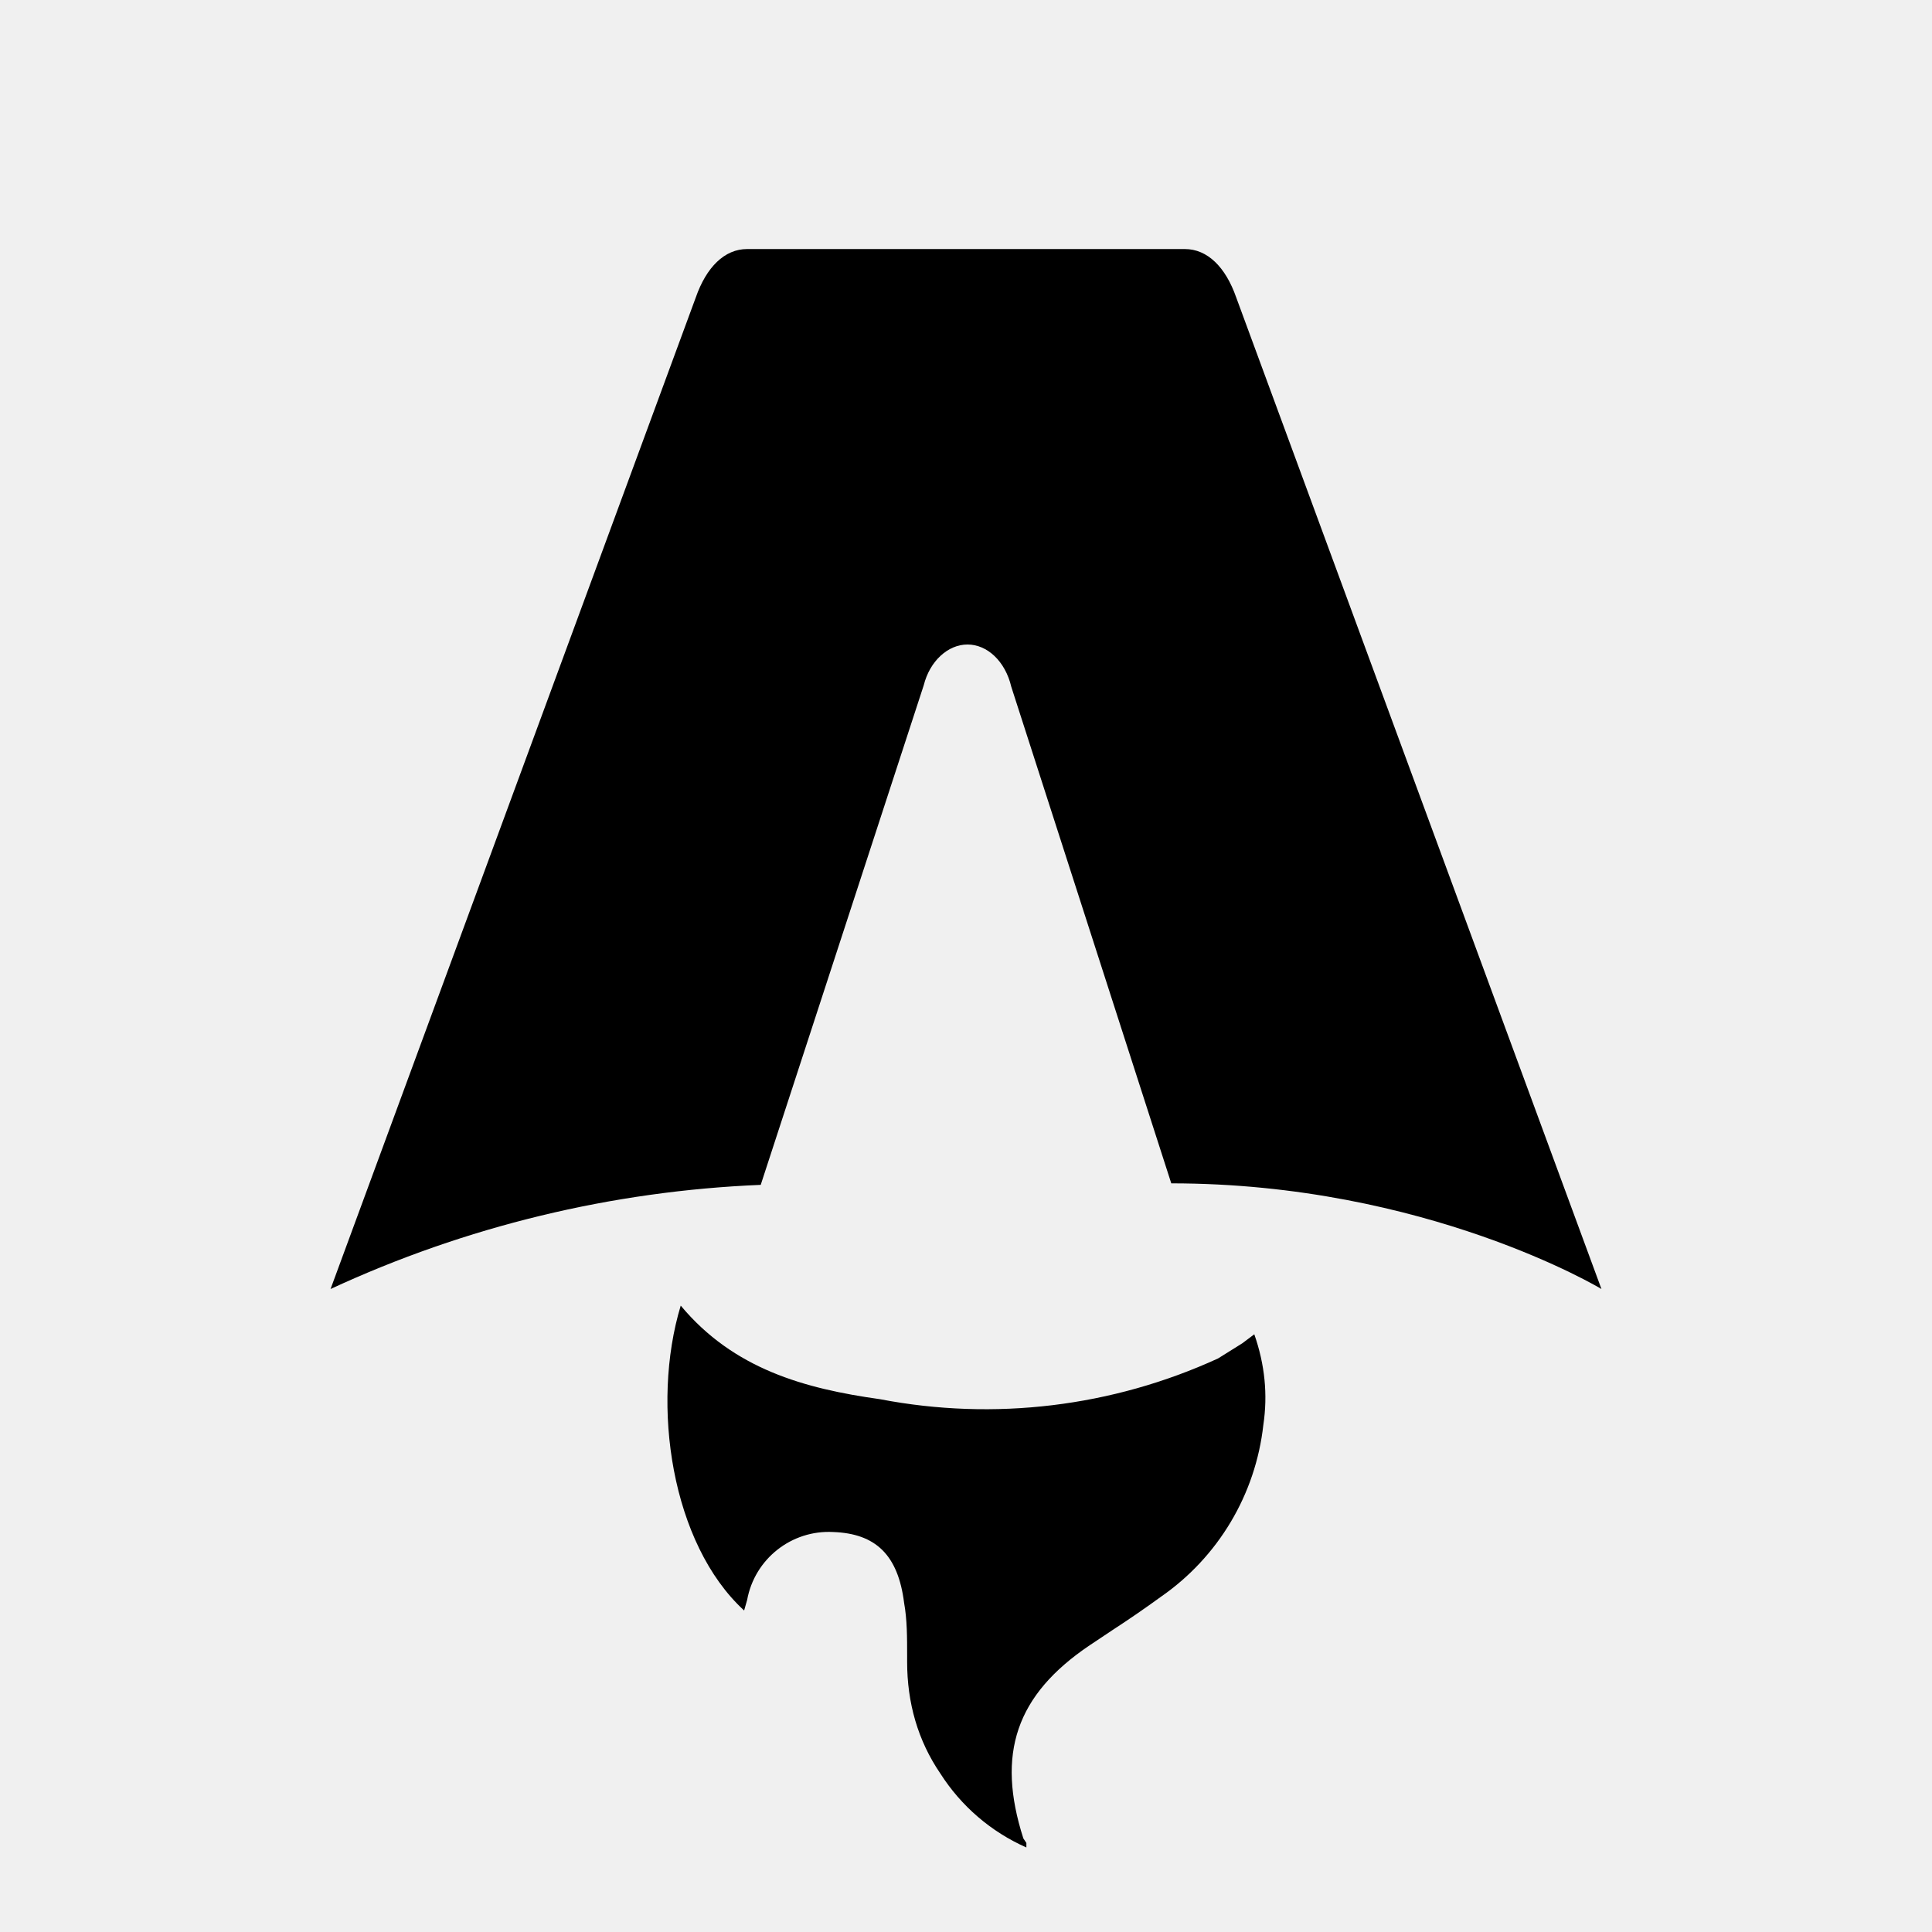
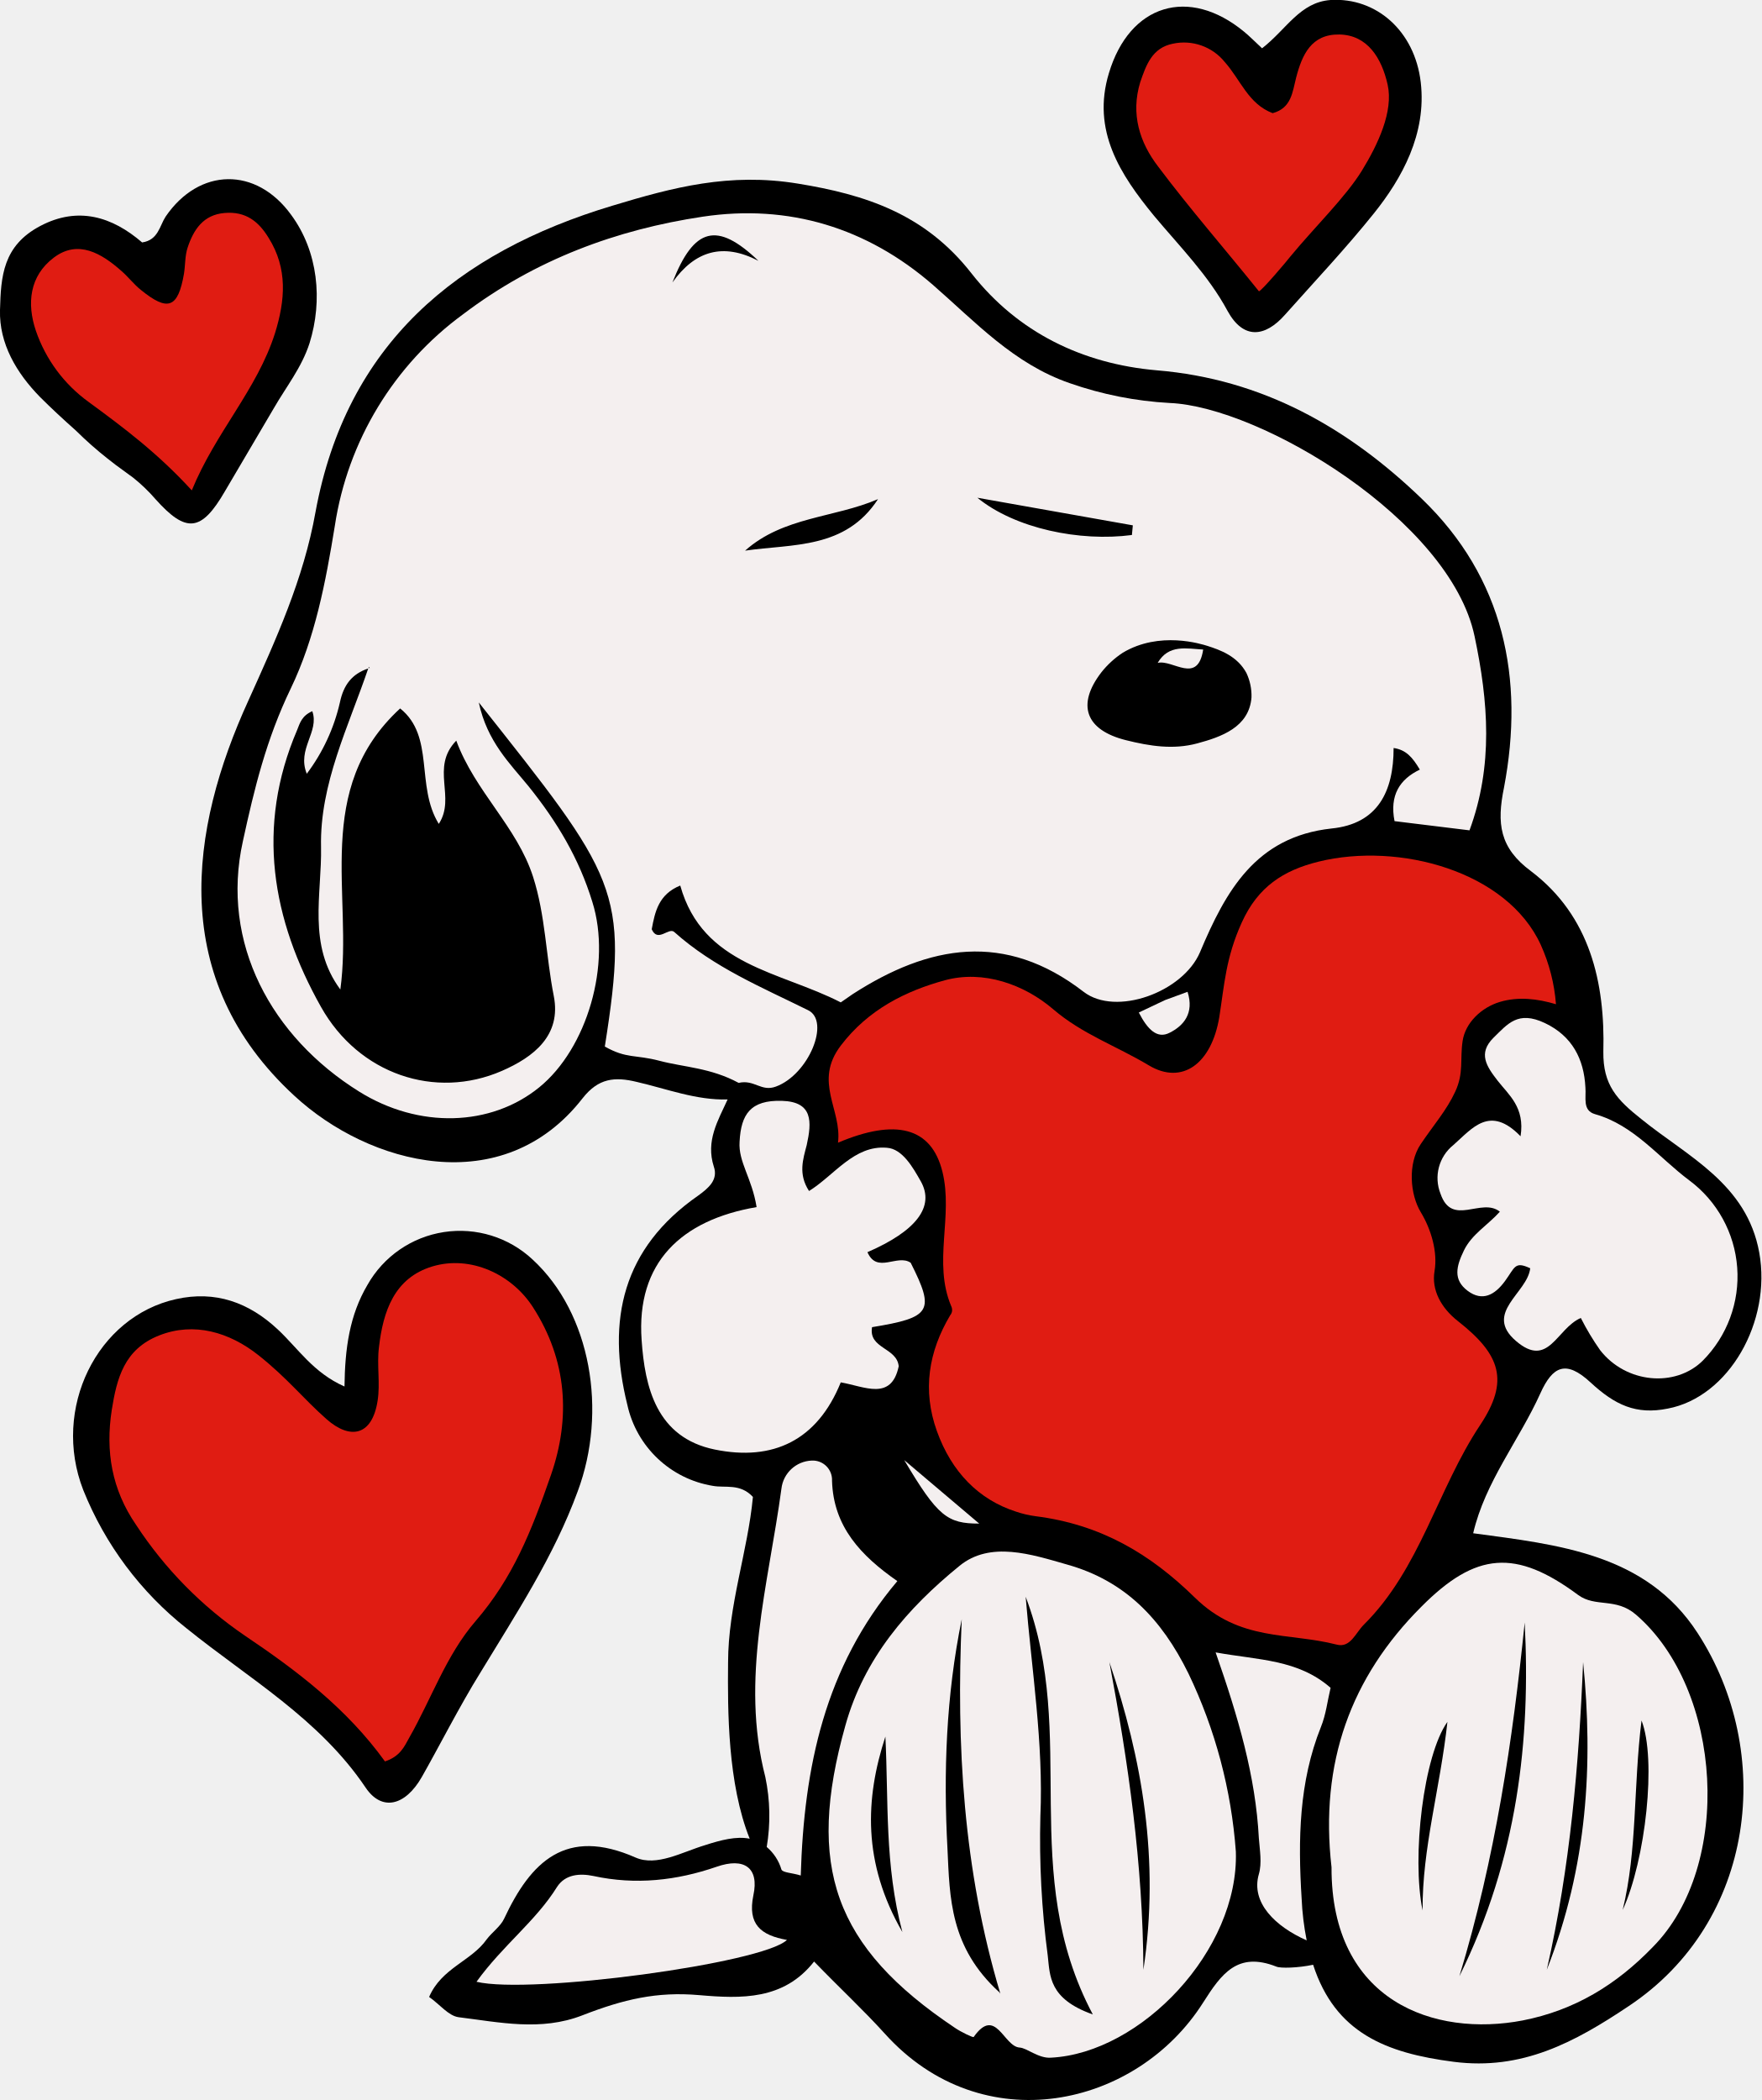
- <svg xmlns="http://www.w3.org/2000/svg" fill="none" viewBox="0 0 128 128">
-   <path d="M50.4 78.5a75.1 75.1 0 0 0-28.5 6.9l24.2-65.7c.7-2 1.9-3.2 3.4-3.2h29c1.5 0 2.7 1.2 3.4 3.2l24.2 65.7s-11.6-7-28.5-7L67 45.5c-.4-1.7-1.6-2.8-2.9-2.8-1.3 0-2.5 1.1-2.9 2.7L50.4 78.5Zm-1.1 28.2Zm-4.2-20.2c-2 6.6-.6 15.8 4.2 20.2a17.5 17.5 0 0 1 .2-.7 5.5 5.5 0 0 1 5.7-4.5c2.8.1 4.3 1.5 4.7 4.7.2 1.1.2 2.3.2 3.5v.4c0 2.7.7 5.2 2.2 7.4a13 13 0 0 0 5.7 4.9v-.3l-.2-.3c-1.8-5.6-.5-9.5 4.4-12.8l1.5-1a73 73 0 0 0 3.2-2.2 16 16 0 0 0 6.8-11.4c.3-2 .1-4-.6-6l-.8.6-1.6 1a37 37 0 0 1-22.4 2.7c-5-.7-9.7-2-13.2-6.2Z" />
-   <style>
-         path { fill: #000; }
-         @media (prefers-color-scheme: dark) {
-             path { fill: #FFF; }
-         }
-     </style>
+ <svg xmlns="http://www.w3.org/2000/svg" width="383" height="456.5" viewBox="0 0 383 456.5">
+   <g id="katman_2" data-name="katman 2">
+     <g id="katman_1-2" data-name="katman 1">
+       <g>
+         <path d="M320.3,333.3c2.6-11.2,10-20.2,14.6-30.4,2.7-6,5.6-7.3,10.9-2.4s9.9,7.1,16.8,5.7c13.3-2.5,22.6-18.9,19.9-33.9s-15.6-20.9-25.6-29c-5.3-4.2-8.4-7.4-8.3-14.7.4-15-2.9-29.5-15.7-39.2-6.9-5.1-7.5-10.4-5.9-18.2,4.5-23.7,0-45.6-17.9-62.8-16-15.4-34.6-26-57.6-27.9-16.1-1.4-30.2-8.2-40.3-21.1s-23-17.1-37.8-19.5-27,.8-40.2,4.8c-34,10.2-57.9,30.2-64.6,66.6C66,125.9,60,139,54,152.3c-12.8,28-17.6,60.5,10,85.9,16.2,15,45.3,22.9,62.7.5,3.4-4.3,6.9-4.7,11.8-3.5,6.5,1.5,12.9,4,19.7,3.8-2.1,4.6-4.8,9-3,14.6,1,2.9-1.2,4.7-3.4,6.3-16.4,11.4-20,27-15.4,45.5A22.8,22.8,0,0,0,155,323c2.7.5,5.9-.6,8.7,2.4-1.1,11.8-5.4,23.6-5.4,36-.1,10.5-.1,26.3,4.7,38.3-2.9-.6-6.3.3-9.7,1.4-5,1.5-10.5,4.7-15.1,2.7-15.2-6.7-22.8.9-28.6,13.3-.8,1.7-2.6,2.9-3.8,4.5-3.3,4.7-9.8,6.2-12.5,12.5,2.3,1.6,4.2,4.1,6.4,4.4,8.9,1.1,17.9,3.1,26.9-.4s16.2-5.2,25.4-4.4,18.4,1.1,25-7.3c5.4,5.6,10.7,10.5,15.4,15.7,21.2,23.5,54.7,16.1,69.2-6.8,4-6.3,7.5-11.1,15.9-7.8.9.4,4.7.3,8-.4,4.8,14.8,15.8,19.2,30.6,21.1s26.2-4.2,38-12.1c27.7-18.4,31.8-55.2,15-81.1C357.9,337.7,338.8,335.8,320.3,333.3Z" />
+         <g>
+           <path d="M125.6,324.2c6.5-17.4,2.9-38.7-9.8-50.4a23.1,23.1,0,0,0-35.9,5.5c-3.9,6.6-4.9,13.8-5,22.1-6.8-3-10.1-8.3-14.5-12.4-6.3-5.9-13.6-8.5-22.1-6.6-17.2,3.8-27.1,23.8-20.2,41.5A72.8,72.8,0,0,0,40.6,354c13.5,10.9,28.8,19.6,38.9,34.6,3.5,5.2,8.6,4,12.2-2.3s8.2-15.4,12.8-22.8C112.2,350.8,120.4,338.4,125.6,324.2Z" />
+           <path d="M266.9,67.6c3.4,6.2,8.1,5.8,12.5.8,6.5-7.3,13.2-14.4,19.3-22s11.5-17.3,10.2-28.5S299.2-.6,289.3,0c-6.7.5-9.5,6.3-14.9,10.5-1.6-1.5-2.7-2.6-3.9-3.6-12-9.9-24.9-6-29.4,9-3.8,12.5,2.5,22.1,9.8,31C256.5,53.6,262.7,59.8,266.9,67.6Z" />
+           <path d="M23.4,99.7l1.8,1.4,3.7,2.7a36.3,36.3,0,0,1,4.9,4.7c6.7,7.5,10,7.1,15.1-1.7l10.6-18c2.7-4.7,6.1-8.9,7.8-14.2,2.9-9.3,1.9-19.9-4-27.9-7.6-10.5-20-10.3-27.3.4-1.3,2-1.6,5.1-5.1,5.6C24.4,47.1,17,44.8,8.8,49.1S.2,60.1,0,67.4,3.6,81.1,8.7,86.3c2.5,2.5,5.1,4.9,7.8,7.3A81.2,81.2,0,0,0,23.4,99.7Z" />
+           <g>
+             <path d="M324.7,225.6c-3.4,3.4-1.5,6.2.9,9.3s6,5.8,5,12.1c-6.7-6.9-10.5-1.7-14.6,1.9a9.2,9.2,0,0,0-2.8,10.6c2.5,7.3,8.9.7,12.9,3.9-2.6,2.9-6.1,4.9-7.8,8.4s-2.4,6.4.8,8.8,5.9.9,8.1-2.1,2.1-4.4,5.5-2.8c-.6,5.4-10.2,9.7-3.1,15.8s8.8-2.7,14.1-5a56.3,56.3,0,0,0,4.2,7c5.6,7.2,16.3,8.2,22.3,2.3a26,26,0,0,0-2.9-39.2c-6.7-5-12-12-20.5-14.4-2.8-.8-1.9-3.6-2.1-5.8-.3-6.2-2.9-11.2-8.8-14S327.8,222.6,324.7,225.6Z" style="fill: #f4efef" />
+             <path d="M128.8,196.1c-2.9-9.5-7.7-17.5-13.9-25.2-4-4.9-9-9.7-10.8-18.2,30,37.9,32.8,40.7,27.4,74.8,4.8,2.7,6.6,1.7,11.9,3.1s11.1,1.5,17.2,4.8c3.4-.8,4.9,2,8.1.8,7.1-2.6,11.9-14.2,7-16.6-10.1-5-20.5-9.3-29.1-17-1.2-1.1-3.6,2.4-4.9-.6.7-3.8,1.5-7.6,6.2-9.5,4.9,17.5,21.7,18.6,34.9,25.4l2.6-1.8c16.6-10.7,33.1-13.7,50.2-.5,7,5.4,21.6.1,25.3-8.6,5.6-13.3,12.1-25.1,28.6-26.9,10.1-1,13.5-8.1,13.5-17.5,2.7.4,4.1,2,5.7,4.7-4.4,2.1-6.6,5.6-5.5,11.2l16.3,2c5.2-14.1,4.1-28,1.1-42.2-5.3-25.2-46.5-49.9-66.3-50.7a78.8,78.8,0,0,1-21.7-4.3c-12.2-4.2-20.5-13.3-29.8-21.4-14.3-12.4-31.3-17.6-50-14.8s-36.4,9.3-52.1,21.2a70,70,0,0,0-27.9,46c-2,12.3-4.3,24.4-9.6,35.4s-7.9,21.7-10.4,33.2C47.9,205,59,225.4,78.1,237.3c13,8.1,28.6,7.6,39.1-.9S133,209.5,128.8,196.1Zm133.7-55.7c2.8.9,6.5,2.2,8.5,5.9a11.6,11.6,0,0,1,1.1,5.3c-.5,6.5-6.6,8.6-11.8,10s-10.3.6-15.5-.7c-8.8-2.2-10.8-7.7-5.3-14.8a19.9,19.9,0,0,1,4.6-4.2C252.1,137.1,261.2,140,262.5,140.4Zm-16.2-26.2-.2,2.1c-11.3,1.5-25.4-1.4-33.6-8.1ZM162,119.7c8.3-7.4,19.4-7.1,28.9-11.2C183.8,119.4,172.4,118.2,162,119.7Zm2.9-63c-7.7-4-13.8-2.2-18.7,4.7C150.9,49.4,155.9,48.1,164.9,56.7ZM109.1,232.8c-14.5,6.3-31.1.7-39.3-13.9-10.7-19-14.2-39.2-5.2-60.2.6-1.5,1-3.1,3.3-4.1,1.6,4.5-3.4,8.2-1.2,13.6a40.9,40.9,0,0,0,7.2-15.5c.8-3.8,2.6-6.2,6.2-7.4a.4.4,0,0,1,.1-.3l.2.2h-.3c-4.3,12.7-10.6,25.2-10.3,38.9.2,10.3-3,21.3,4.2,31,2.8-20.6-6.1-43.5,13-61.1,7.6,6.1,3.3,16.8,8.4,25.1,3.8-5.8-1.9-12.2,3.8-18.1,4.1,11.1,13.2,18.7,16.7,29.6,2.7,8.4,2.8,17.3,4.5,25.9S116,229.8,109.1,232.8Z" style="fill: #f4efef" />
+             <path d="M163.8,412c1.3-6-2-8.3-8-6.2-8.7,3-17.6,4-26.8,2-2.9-.6-6.1-.4-7.9,2.4-4.6,7.4-11.8,12.7-17.5,20.6,11.7,2.8,62.3-4,67.5-9.1C165.4,420.7,162.5,418.3,163.8,412Z" style="fill: #f4efef" />
+             <path d="M254.3,224.5c3-1.5,5.4-4.2,3.9-8.9l-4.9,1.8-5.7,2.7C249.5,223.8,251.6,225.9,254.3,224.5Z" style="fill: #f4efef" />
+             <path d="M261.6,141.2c-3.6-.2-7.5-1.2-9.9,2.9C255,143.3,260.4,148.9,261.6,141.2Z" style="fill: #f4efef" />
+             <path d="M286.7,187.3c-7.7,1.9-13.2,5.5-16.7,13.2s-3.8,13.6-4.9,20.6c-1.7,10.2-8.1,14.8-15.3,10.5s-14.5-6.8-20.8-12.2-15.2-8.6-23.6-6.3-16.6,6.3-22.6,14.2.3,13.9-.6,21.1c12.5-5.3,20.3-3.4,22.7,6.3s-2.1,19.7,1.9,29.2a2,2,0,0,1,.2,1.1,1.8,1.8,0,0,1-.4.9c-4.7,7.9-6.1,16.3-2.9,25.2s9.1,14.9,17.2,17.5a22.3,22.3,0,0,0,4.3,1c14.1,1.8,24.8,8.1,34.6,17.7s20.3,7.5,30.8,10.2c3,.8,4.1-2.5,5.9-4.3,12.3-12.2,16-29.4,25.3-43.4,6.4-9.6,4.5-15.3-4.8-22.6-3.7-2.9-5.8-6.8-5.1-10.9s-.7-9-3-12.8-2.9-10.5,0-14.8,5.6-7.3,7.5-11.4,1-7,1.6-11,4.1-7.3,8.1-8.5,8.2-.7,12.2.5a38.4,38.4,0,0,0-3.3-12.9C327.7,189.4,304.2,183,286.7,187.3Z" style="fill: #e01c12" />
+             <path d="M212.9,331.2l-16.3-13.8C203.9,329.7,206,331.2,212.9,331.2Z" style="fill: #f4efef" />
+             <path d="M180.9,321.9a4.2,4.2,0,0,0-4.4-4.4,6.9,6.9,0,0,0-6.6,6.1c-2.8,20.8-9,41.4-3.5,62.7a40.9,40.9,0,0,1,.3,15.2,10.2,10.2,0,0,1,3.2,4.9c.3.7,2.3.7,4.2,1.3.7-23.5,5.2-45.3,21-64C187.2,338.2,181.2,331.9,180.9,321.9Z" style="fill: #f4efef" />
+             <path d="M198,274.5c-2.9-2-7.3,2.5-9.4-2.3,10.6-4.6,14.7-9.9,11.6-15.4-1.7-3-4-7.1-7.4-7.3-7.1-.6-11.4,6-16.9,9.4-2.4-3.7-1.3-6.9-.5-10,1.1-5,1.4-9.4-5.4-9.6s-8.9,2.9-9.2,8.9c-.3,4.4,2.7,7.9,3.7,14.2-16.4,2.8-26.2,12.1-25,28.9.7,10.2,3.2,21.2,15.9,23.8s22.3-2,27.4-14.6c5.2.9,11,4.1,12.6-3.5-.4-4.1-6.6-3.8-5.8-8.5C202.5,286.4,203.3,285,198,274.5Z" style="fill: #f4efef" />
+             <path d="M232,340.1c-7.7-2.2-16.7-5.2-23.4.3-11.3,9.2-20.7,20-24.8,34.7-8.6,30.6-2.5,48.1,23.8,65.7,1.3.9,4,2.2,4.1,2,4.8-6.8,6.5,2.1,10,2.3,1.6.1,4.1,2.4,6.8,2.2,19.6-1,40.9-23.4,40.2-44.8a107.5,107.5,0,0,0-10.3-38.7C252.5,351.8,244.5,343.6,232,340.1Zm-39.5,37.4c.7,14-.2,27.9,3.7,42.5C187.5,404.9,188.1,391,192.5,377.5Zm24.8,55.6c-10.8-9.8-10.8-20.6-11.3-31.2-.9-16.6-.3-33.3,3.1-49.9-1.2,27.2.3,54.4,8.4,81.4Zm10.5-8a192.4,192.4,0,0,1-1.6-30.3c.7-15.8-1.9-31.8-3.2-47.7,11.5,30.2-1.8,59.9,14.6,90.8C228,434.5,228.3,429.5,227.8,425.1Zm20.8,3.1c-.1-23-3.3-45.1-7.4-66.9C248.3,382.3,252.2,404.2,248.6,428.2Z" style="fill: #f4efef" />
+             <path d="M289.3,366.9c-7.1-6.2-15.6-6-25-7.7,4.9,14,8.7,26.9,9.4,40.4.2,2.6.7,5.4,0,7.8-1.8,6.2,3.6,11.4,10.4,14.4a59.7,59.7,0,0,1-1.1-9.1c-.8-12.8-.6-25.3,4.2-37.3C288.3,372.7,288.6,369.8,289.3,366.9Z" style="fill: #f4efef" />
+             <path d="M355.7,351c-4.4-3.8-8.8-1.5-12.6-4.3-13.5-10-22.2-9.4-34.1,2.6-15.3,15.3-22.1,33.9-19.5,56.6-.1,29.2,22.4,37,41.6,33.3,11.2-2.2,20.3-7.7,28.3-16C376.8,405.6,374.6,367.3,355.7,351Zm-46.4,64.3c-2.4-11.7.2-33.7,5.4-41C313.1,388.9,309.2,401.8,309.3,415.3Zm8,14.3c7.8-25.7,11.6-51.3,14.2-76.9C332.8,378.2,330,403.9,317.3,429.6Zm19-1.4c5.1-22.4,7-44.7,7.9-66.9C346.4,383.4,345.2,405.6,336.3,428.2Zm16.5-13c3.2-13.1,2.3-26.6,4.1-41.2C360.2,382.4,357.8,404.3,352.8,415.2Z" style="fill: #f4efef" />
+           </g>
+         </g>
+         <path d="M89,377.7c-1.1,2-2,4.1-5.3,5.2-8.3-11.5-19.1-19.7-30.4-27.3a86.3,86.3,0,0,1-23.7-24.1c-5.3-7.7-6.7-16-5.3-25,1.1-6.9,2.7-13.2,10.3-16.2s15.3-.7,21.6,4.3S65.9,304,71,308.5s9.9,3.7,11.1-4c.6-3.8-.2-7.8.3-11.7.9-7.7,3.3-15,11.6-17.5s17.3,1.7,21.9,8.9c7.4,11.5,8.2,24,3.9,36.4s-8.3,22.4-16.4,31.8C97,359.8,93.8,369.3,89,377.7Z" style="fill: #e01c12" />
+         <path d="M247.9,17.9c1.3-3.8,2.6-7.5,7.1-8.4a11.4,11.4,0,0,1,11.3,4c3.4,3.8,5.1,9.1,10.4,11.1,4.1-1.1,4.3-4.6,5.1-7.7,1.3-5,3.3-9.5,9.4-9.4s9.2,5.1,10.5,10.9-2.1,13-5.6,18.7-10.3,12.3-15.5,18.6c-.5.7-6.6,7.9-6.9,7.6-7.4-9.2-15-17.9-21.9-27.1C247.8,31,245.8,24.8,247.9,17.9Z" style="fill: #e01c12" />
+         <path d="M7.8,71.9C5.8,66,6.4,60,11.7,56s10.4-.9,14.7,2.9c1.5,1.3,2.7,2.9,4.2,4.1,5.9,4.8,8.1,4,9.4-3.5.3-1.9.2-3.9.8-5.7,1.3-3.9,3.4-7.1,8-7.5s7.4,1.8,9.6,5.4c4.2,6.7,3.6,13.6,1.4,20.7-3.9,12.3-12.9,21.5-18.1,34.2-7.4-8.1-14.9-13.7-22.4-19.2A31.8,31.8,0,0,1,7.8,71.9Z" style="fill: #e01c12" />
+       </g>
+     </g>
+   </g>
</svg>
